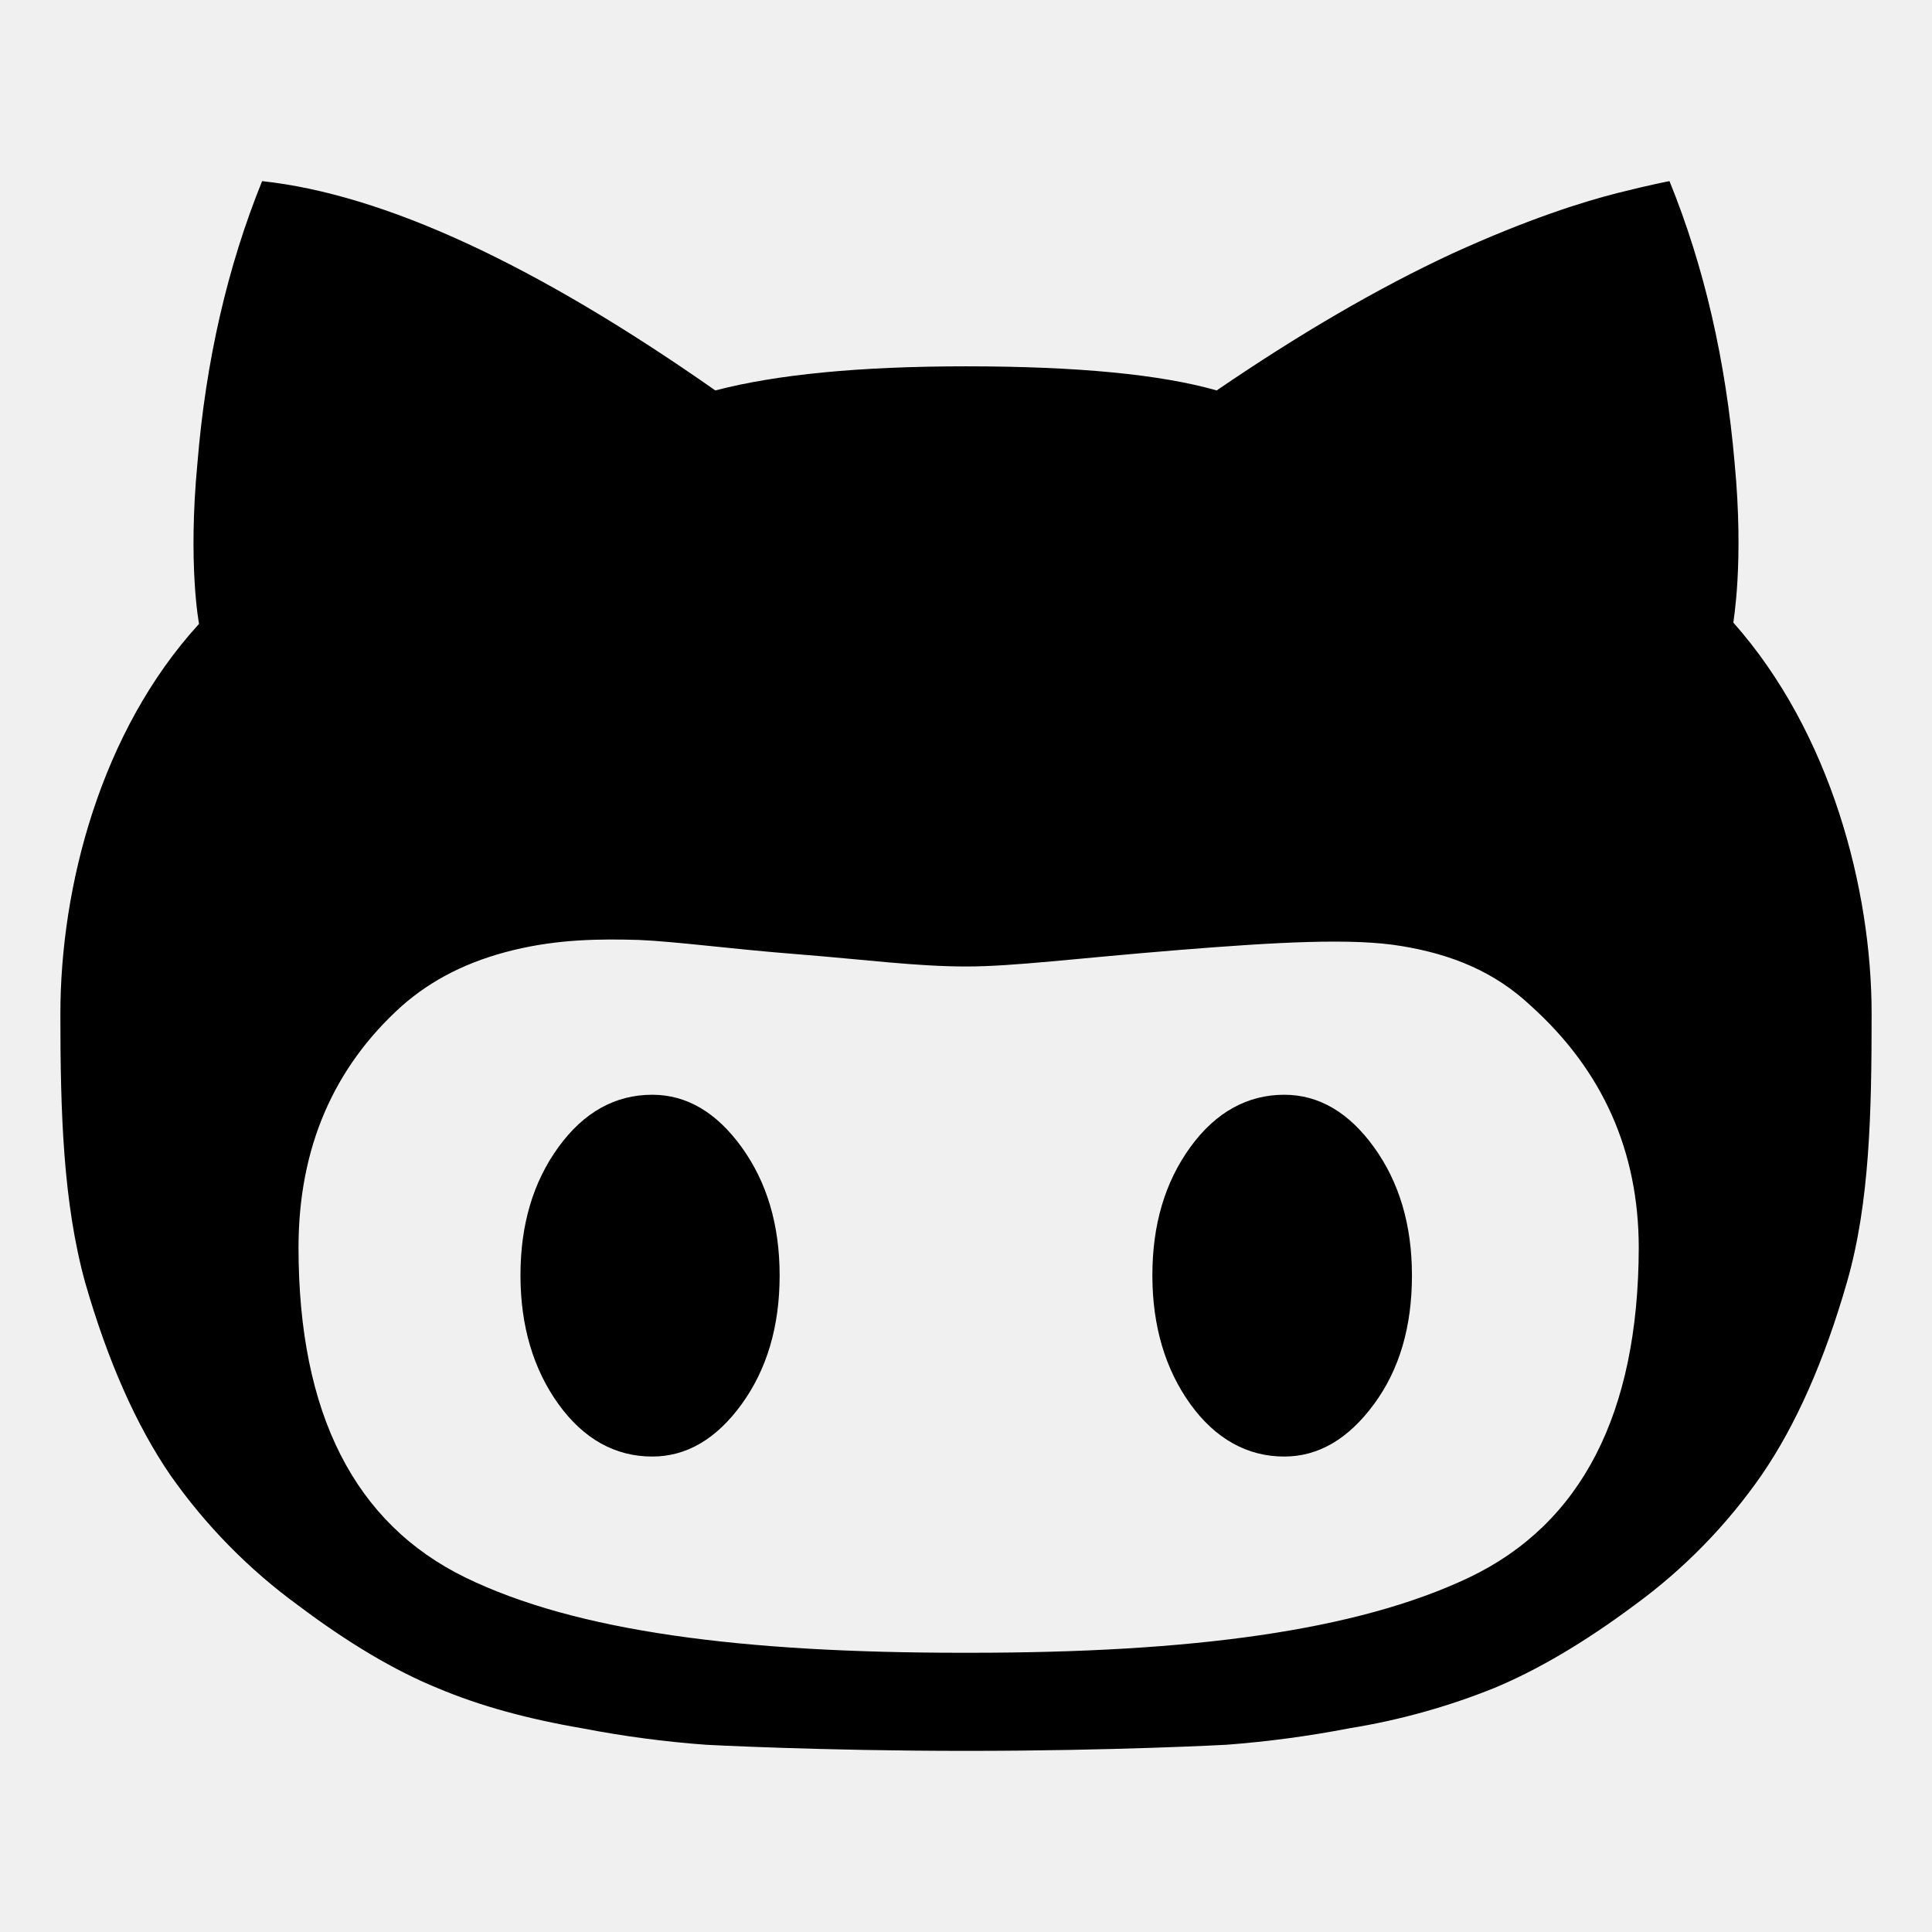
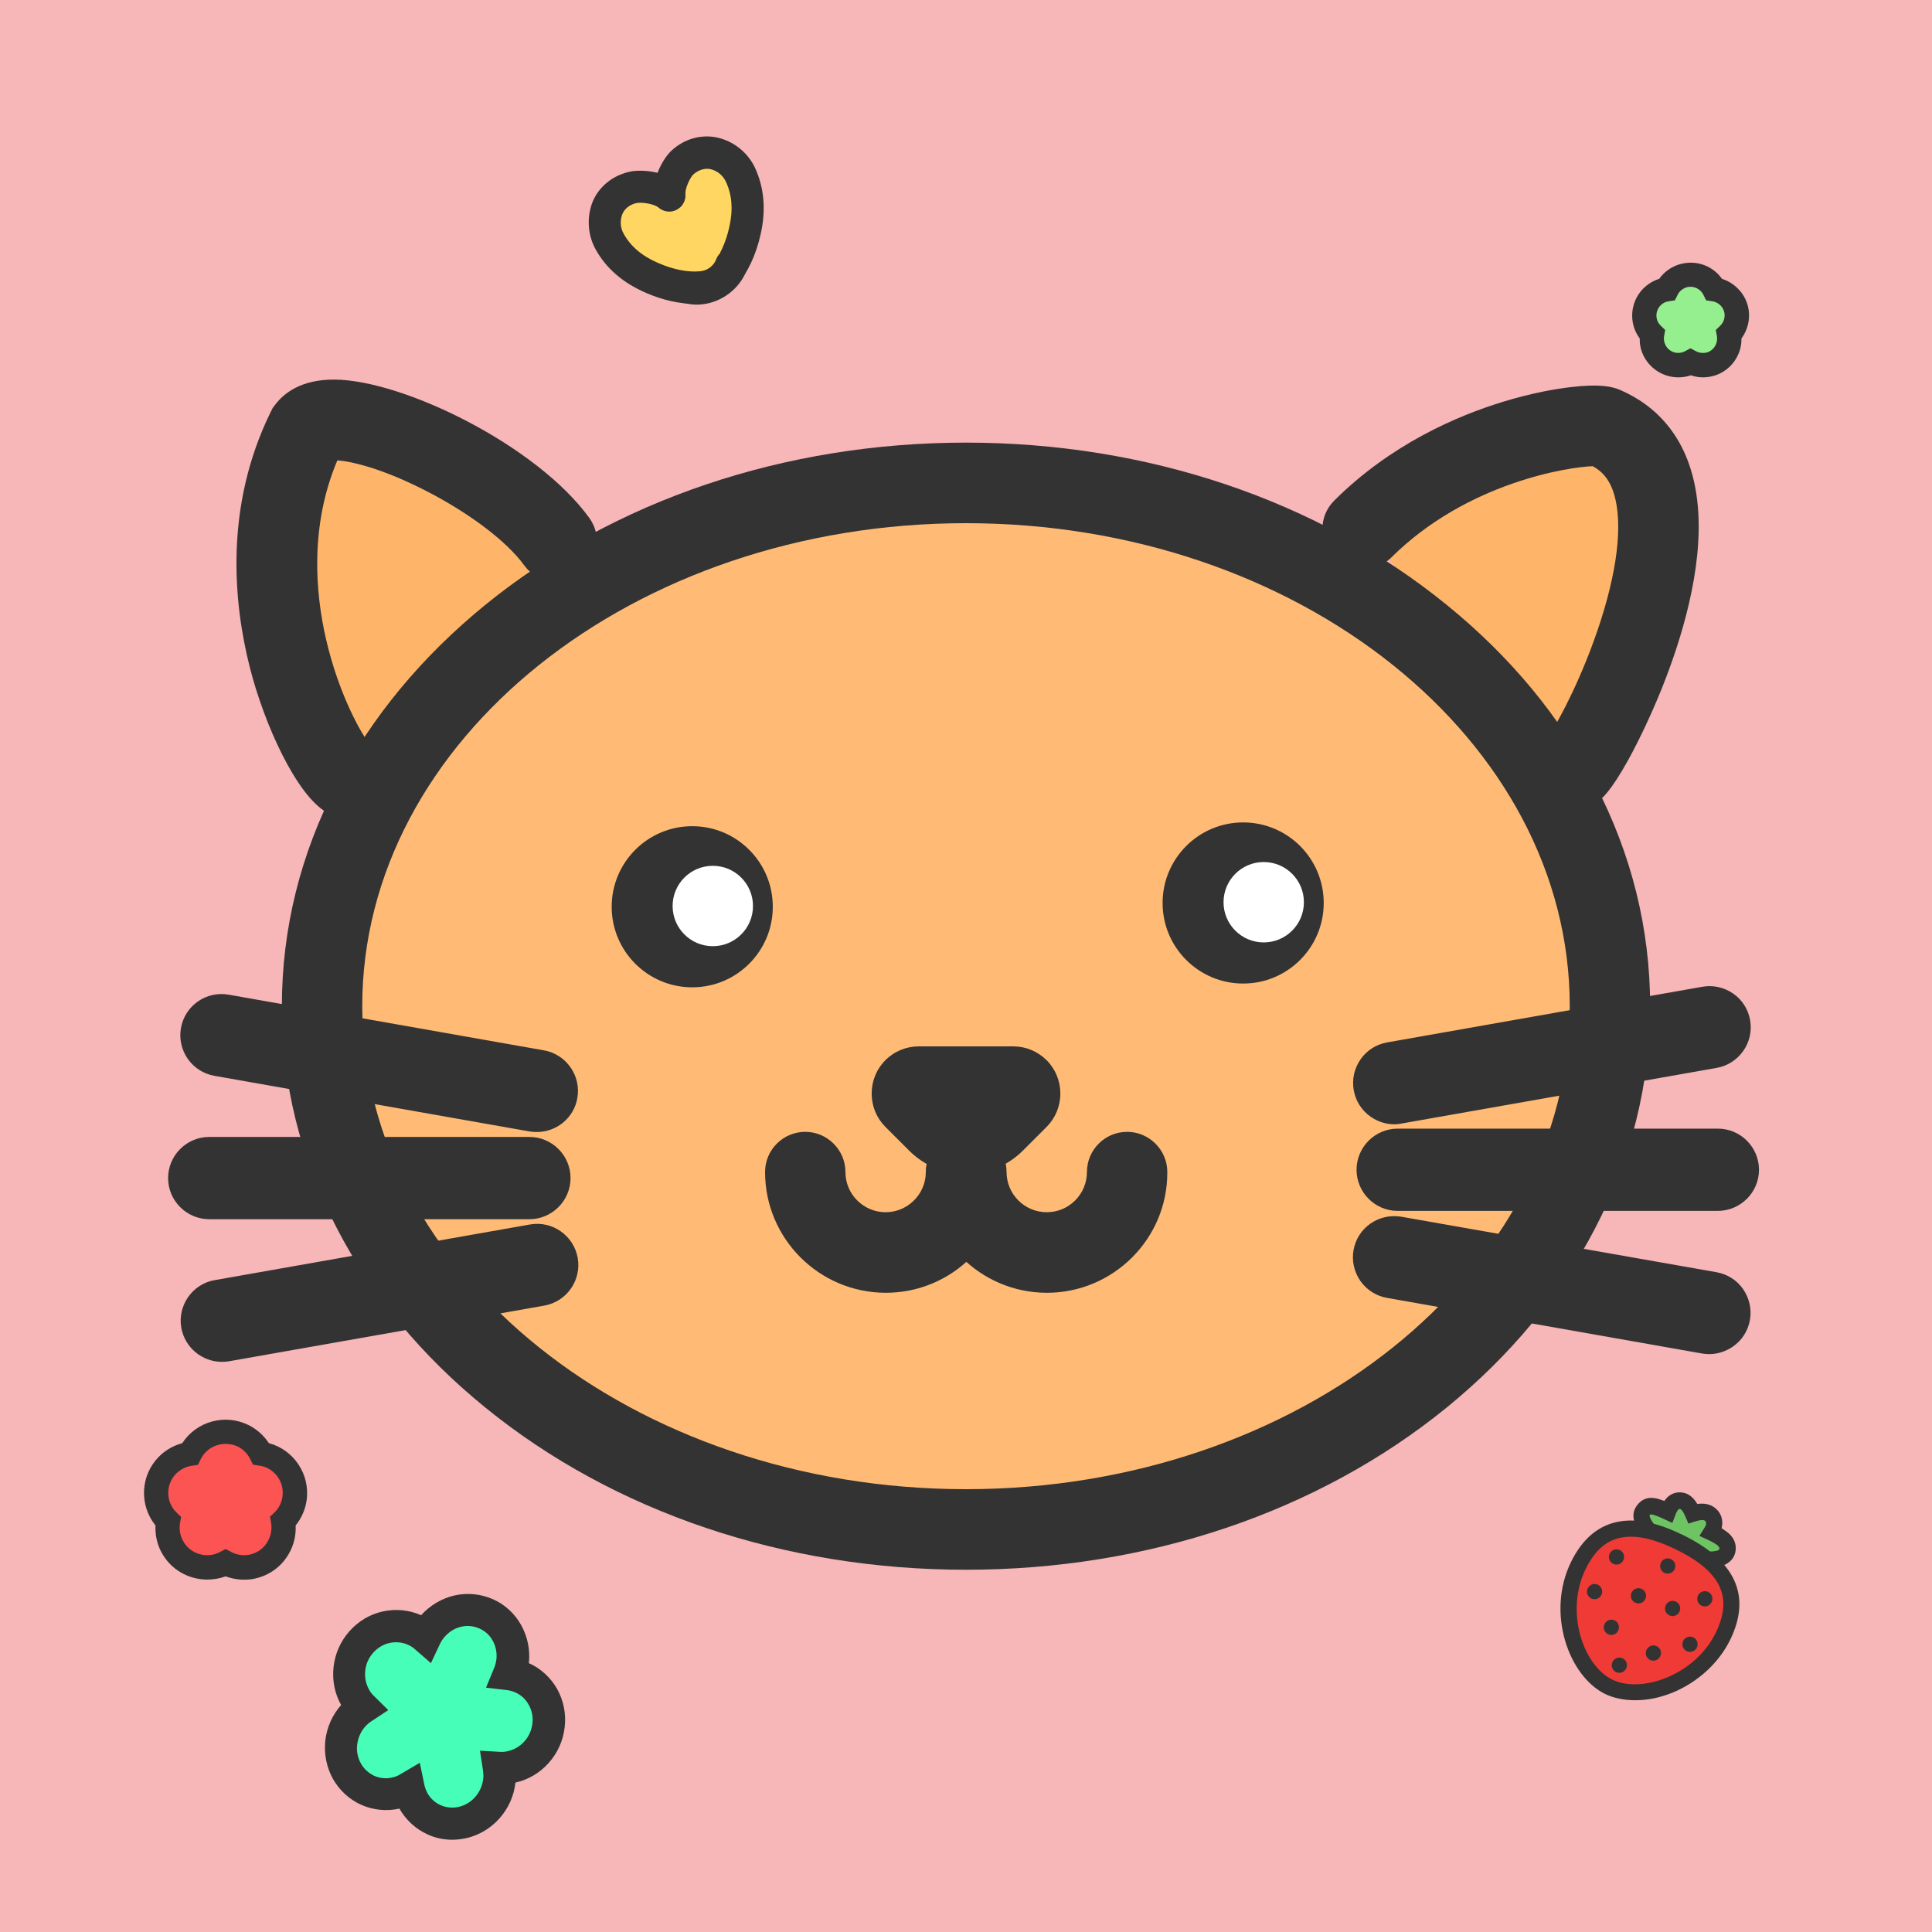
- <svg xmlns="http://www.w3.org/2000/svg" class="ionicon" viewBox="0 0 512 512">
-   <path d="M172.86 290.12c-9.75 0-18.11 4.56-24.86 13.87s-10.07 20.58-10.07 34 3.43 24.91 10.07 34.12S163 386 172.86 386c9.1 0 17-4.66 23.68-13.87s10.07-20.58 10.07-34.12-3.43-24.81-10.07-34-14.54-13.89-23.68-13.89zM340.32 290.12c-9.64 0-18.11 4.56-24.86 13.87s-10.07 20.58-10.07 34 3.43 24.91 10.07 34.12S330.57 386 340.32 386c9.11 0 17-4.66 23.79-13.87s10.07-20.58 10.07-34.12-3.43-24.81-10.07-34-14.57-13.89-23.79-13.89z" />
-   <path d="M459.36 165c-.11 0 2.89-15.49.32-42.47-2.36-27-8-51.78-17.25-74.53 0 0-4.72.87-13.72 3.14S405 58 384.89 67.18c-19.82 9.2-40.71 21.44-62.46 36.29-14.79-4.23-36.86-6.39-66.43-6.39-28.18 0-50.25 2.16-66.43 6.39Q117.9 53.25 69.46 48q-13.81 34.13-17.14 74.75c-2.57 27 .43 42.58.43 42.58C26.71 193.82 16 234.88 16 268.78c0 26.22.75 49.94 6.54 71 6 20.91 13.6 38 22.6 51.14A147.49 147.49 0 0079 425.43c13.39 10.08 25.71 17.34 36.86 21.89 11.25 4.76 24 8.23 38.57 10.72a279.19 279.19 0 0032.68 4.34s30 1.62 69 1.62 68.89-1.62 68.89-1.62a285.25 285.25 0 0032.68-4.38 178.91 178.91 0 0038.46-10.72c11.15-4.66 23.47-11.81 37-21.89a145 145 0 0033.75-34.55c9-13.11 16.6-30.23 22.6-51.14s6.51-44.81 6.51-71.03c0-32.82-10.71-74.42-36.64-103.67zm-70.07 253.07C359.39 432.26 315.46 438 257.18 438h-2.25c-58.29 0-102.22-5.63-131.57-19.93s-44.25-43.45-44.25-87.43c0-26.32 9.21-47.66 27.32-64 7.93-7 17.57-11.92 29.57-14.84s22.93-3 33.21-2.71c10.08.43 24.22 2.38 42.11 3.79s31.39 3.25 44.79 3.25c12.53 0 29.14-2.17 55.82-4.33s46.61-3.25 59.46-1.09c13.18 2.17 24.65 6.72 34.4 15.93q28.44 25.67 28.5 64c-.11 43.98-15.22 73.24-45 87.43z" />
+ <svg xmlns="http://www.w3.org/2000/svg" t="1734000426186" class="icon" viewBox="0 0 1024 1024" version="1.1" p-id="2307" width="200" height="200">
+   <path d="M0 0h1024v1024H0z" fill="#F7B6B7" p-id="2308" />
+   <path d="M295 287.1c-28-38.9-117.9-78.7-132.3-59.6-41.3 83.7 8.6 177.3 21 184.6" fill="#FEB569" p-id="2309" />
+   <path d="M183.7 433.4c-3.6 0-7.3-0.9-10.7-2.9-16-9.3-32.9-46.5-40.6-76.8-8.6-34-13.7-85.1 11.2-135.6l0.9-1.8 1.2-1.6c4.7-6.3 14-13.7 31.8-13.5 36.4 0.3 107.2 35 134.9 73.4 6.9 9.6 4.7 22.9-4.8 29.8-9.6 6.9-22.9 4.7-29.8-4.8-9.4-13-30.1-28.5-54.1-40.5-21.7-10.9-37.5-14.6-44.9-15.1-14.7 34.8-11.6 70.2-6.1 94.3 6.7 29.5 19.1 51.5 23.6 56.5 8.8 6.3 11.5 18.5 5.9 28-4 6.8-11.1 10.6-18.5 10.6z m12.9-38.2z m-2.1-1.6z" fill="#333333" p-id="2310" />
+   <path d="M833.3 408.4c10.8-7.1 85.7-152.6 17-182.1-6.1-3.1-77.4 3.6-128.1 54.1" fill="#FEB569" p-id="2311" />
+   <path d="M833.3 429.8c-6.9 0-13.7-3.4-17.8-9.6-5.9-9-4.1-20.9 3.8-27.8 3.7-4.8 15.6-25.5 25.4-52.6 11.4-31.3 15.5-58 11.5-75.2-2.4-10.5-7.4-15-12-17.5-12 0.3-66.5 8.3-106.9 48.5-8.4 8.3-21.9 8.3-30.2-0.1s-8.3-21.9 0.1-30.2c30-29.9 65.3-45 89.6-52.4 15.4-4.7 27.9-6.8 35.6-7.7 15.8-1.9 22.4-0.3 26.8 1.7 16.8 7.4 37.4 24 40.7 61.6 2.9 33.2-8.9 71.1-19.4 97.1-5.3 13.1-11.5 26.2-17.4 37-9.1 16.4-14 21.1-18 23.7-3.7 2.3-7.8 3.5-11.8 3.5z m-11.7-39.2c-0.1 0-0.1 0 0 0-0.1 0-0.1 0 0 0z" fill="#333333" p-id="2312" />
+   <path d="M170.7 533.3a341.3 277.3 0 1 0 682.6 0 341.3 277.3 0 1 0-682.6 0Z" fill="#FFBB75" p-id="2313" />
+   <path d="M512 832c-96.1 0-186.6-30.5-254.8-86-33.6-27.3-60.1-59.2-78.6-94.9-19.4-37.3-29.2-76.9-29.2-117.8 0-40.9 9.8-80.5 29.2-117.8 18.5-35.6 45-67.5 78.6-94.9 68.3-55.5 158.8-86 254.8-86s186.6 30.5 254.8 86c33.6 27.3 60.1 59.2 78.6 94.9 19.4 37.3 29.2 76.9 29.2 117.8 0 40.9-9.8 80.5-29.2 117.8-18.5 35.6-45 67.5-78.6 94.9-68.2 55.5-158.7 86-254.8 86z m0-554.7c-176.4 0-320 114.8-320 256s143.6 256 320 256 320-114.8 320-256c0-141.1-143.6-256-320-256z" fill="#333333" p-id="2314" />
+   <path d="M366.9 480.6m-42.7 0a42.7 42.7 0 1 0 85.4 0 42.7 42.7 0 1 0-85.4 0Z" fill="#333333" p-id="2315" />
+   <path d="M377.8 480.2m-21.3 0a21.3 21.3 0 1 0 42.6 0 21.3 21.3 0 1 0-42.6 0Z" fill="#FFFFFF" p-id="2316" />
+   <path d="M658.9 478.6m-42.7 0a42.7 42.7 0 1 0 85.4 0 42.7 42.7 0 1 0-85.4 0Z" fill="#333333" p-id="2317" />
+   <path d="M669.8 478.2m-21.3 0a21.3 21.3 0 1 0 42.6 0 21.3 21.3 0 1 0-42.6 0Z" fill="#FFFFFF" p-id="2318" />
+   <path d="M512 622.3c-11.4 0-22.1-4.4-30.2-12.5l-12.5-12.5c-4.7-4.7-7.3-11-7.3-17.7 0-6.7 2.6-13 7.3-17.7 4.7-4.7 11-7.3 17.7-7.3h50c6.7 0 12.9 2.6 17.7 7.3 4.7 4.7 7.3 11 7.3 17.7 0 6.7-2.6 13-7.3 17.7l-12.5 12.5c-8.1 8.1-18.8 12.5-30.2 12.5z" fill="#333333" p-id="2319" />
+   <path d="M469.5 685.2c-35.3 0-64-28.7-64-64 0-11.8 9.6-21.3 21.3-21.3s21.3 9.6 21.3 21.3c0 11.8 9.6 21.3 21.3 21.3s21.3-9.6 21.3-21.3c0-11.8 9.6-21.3 21.3-21.3s21.3 9.6 21.3 21.3c0.2 35.3-28.5 64-63.8 64z" fill="#333333" p-id="2320" />
+   <path d="M554.9 685.2c-35.3 0-64-28.7-64-64 0-11.8 9.6-21.3 21.3-21.3s21.3 9.6 21.3 21.3c0 11.8 9.6 21.3 21.3 21.3 11.8 0 21.3-9.6 21.3-21.3 0-11.8 9.6-21.3 21.3-21.3s21.3 9.6 21.3 21.3c0.2 35.3-28.6 64-63.8 64zM280.6 646.2H110.9c-12 0-21.8-9.8-21.8-21.8s9.8-21.8 21.8-21.8h169.7c12 0 21.8 9.8 21.8 21.8s-9.8 21.8-21.8 21.8zM117.6 721.8c-10.4 0-19.6-7.5-21.5-18-2.1-11.8 5.8-23.2 17.6-25.3h0.1L280.9 649c11.9-2.1 23.2 5.9 25.3 17.7 2.1 11.9-5.9 23.2-17.7 25.3l-167.1 29.5c-1.3 0.2-2.5 0.3-3.8 0.3zM284.5 600c-1.2 0-2.5-0.1-3.8-0.3l-167.1-29.5c-5.7-1-10.7-4.2-14.1-9-3.3-4.8-4.6-10.6-3.6-16.3 2.1-11.9 13.4-19.8 25.3-17.7l167.1 29.5c11.8 2.1 19.8 13.4 17.7 25.3-1.8 10.6-11.1 18-21.5 18zM910.4 641.8H740.8c-12 0-21.8-9.8-21.8-21.8s9.8-21.8 21.8-21.8h169.7c12 0 21.8 9.8 21.8 21.8s-9.8 21.8-21.9 21.8zM906 717.7c-1.3 0-2.6-0.1-3.8-0.3l-167.1-29.5c-5.7-1-10.7-4.2-14.1-9-3.3-4.8-4.6-10.6-3.6-16.3 1-5.7 4.2-10.8 9-14.1 4.8-3.3 10.6-4.6 16.4-3.6l167 29.4c5.7 1 10.8 4.2 14.1 9 3.3 4.8 4.6 10.6 3.6 16.3-1 5.7-4.2 10.8-9 14.1-3.8 2.6-8.1 4-12.5 4z m-3.7-1.4z m-167.1-29.4h0.1-0.1z m7.3-41.1c0 0.1 0 0.1 0 0zM739 595.9c-4.4 0-8.8-1.4-12.5-4-4.8-3.3-8-8.4-9-14.1-1-5.8 0.3-11.5 3.6-16.3 3.3-4.8 8.4-8 14.1-9L902.3 523c5.7-1 11.5 0.3 16.3 3.6 4.8 3.3 8 8.4 9 14.1 2.1 11.9-5.9 23.2-17.7 25.3l-167.1 29.5c-1.3 0.3-2.6 0.4-3.8 0.4z m3.7-1.3c-0.1 0 0 0 0 0z" fill="#333333" p-id="2321" />
+   <path d="M354.808 103.655c-0.405-6.303 3.604-14.294 6.667-17.314 4.84-4.598 11.756-6.663 18.032-4.698 5.693 1.7 10.284 5.646 12.74 10.905 4.136 8.779 5.016 18.656 2.506 29.81-2.16 9.856-5.946 17.845-11.222 24.013-4.654 5.402-12.105 7.739-18.961 5.957" fill="#FFD661" p-id="2322" />
+   <path d="M369.335 161.46a28.543 28.543 0 0 1-6.984-0.93c-4.571-1.263-7.29-5.938-6.028-10.51 1.262-4.57 5.938-7.29 10.509-6.027 3.675 1.045 7.735-0.238 10.262-3.209 4.344-5.131 7.512-11.908 9.416-20.286 2.121-9.273 1.524-17.274-1.839-24.315-1.454-3.075-4.2-5.38-7.517-6.383-3.183-0.96-6.886 0.142-9.729 2.713-1.51 1.442-4.374 7.054-4.169 10.541 0.26 4.694-3.287 8.746-7.981 9.005-4.694 0.26-8.746-3.288-9.005-7.982-0.514-8.717 4.46-19.22 9.344-23.952 7.148-6.897 17.28-9.479 26.424-6.73a29.298 29.298 0 0 1 18.05 15.381c4.956 10.607 5.986 22.54 3.043 35.487-2.51 11.155-6.912 20.356-13.073 27.648-5.275 6.167-12.897 9.49-20.723 9.55z" fill="#333333" p-id="2323" />
+   <path d="M354.72 103.7c-4.863-4.256-14.217-5.214-18.639-4.42-6.565 1.213-12.3 5.594-14.4 11.827-1.881 5.56-1.388 11.593 1.334 16.716 4.671 8.506 12.19 15.113 22.69 19.64 9.198 3.955 17.886 5.588 25.976 4.946 7.107-0.591 13.377-5.245 15.966-11.839" fill="#FFD661" p-id="2324" />
+   <path d="M368.348 161.065c-8.319-0.026-17.054-1.972-25.984-5.84-12.25-5.318-21.253-13.077-26.832-23.365-3.855-7.126-4.547-15.753-1.923-23.599 3.152-9.013 11.152-15.559 20.977-17.422 6.298-1.077 18.471 0.128 25.674 6.334 3.601 3.104 3.955 8.423 0.852 12.024-3.104 3.602-8.423 3.955-12.024 0.852-2.252-1.996-8.788-2.93-11.468-2.462-3.707 0.654-6.819 3.137-7.913 6.276-1.138 3.274-0.887 6.85 0.745 9.834 3.72 6.859 9.841 12.045 18.59 15.78 7.898 3.383 15.288 4.893 21.947 4.305 3.89-0.297 7.314-2.828 8.628-6.416 1.666-4.44 6.613-6.624 11.054-4.958 4.44 1.665 6.624 6.613 4.958 11.053-3.728 9.644-12.8 16.51-23.258 17.35-1.25 0.189-2.682 0.244-4.023 0.254z" fill="#333333" p-id="2325" />
+   <path d="M257.7 855.3c4.8 2.2 8.6 5.7 11 10.1 2.5 4.5 3.6 9.8 3 15.1-0.3 2.4-0.9 4.7-1.8 6.9 2.3 0.3 4.6 0.9 6.8 1.9 4.7 2.1 8.5 5.7 11 10.1 2.5 4.4 3.6 9.6 3 15-0.6 5.5-2.9 10.4-6.3 14.2-3.5 3.9-8.1 6.7-13.2 7.9-2.2 0.5-4.5 0.7-6.8 0.6 0.3 2.2 0.4 4.5 0.1 6.8-0.6 5.3-2.9 10.3-6.4 14.3-3.4 3.8-7.9 6.6-13.2 7.8-5.2 1.2-10.4 0.6-14.9-1.4-4.6-2.1-8.5-5.6-11.1-10.1-1.2-2.1-2.1-4.4-2.6-6.8-2.1 1.2-4.4 2.1-6.8 2.6-5.1 1.1-10.3 0.6-14.9-1.5-4.5-2-8.4-5.4-11-10.1-2.6-4.7-3.6-10-3-15 0.6-5.2 2.8-10.3 6.3-14.3 1.5-1.7 3.3-3.2 5.2-4.5-1.6-1.6-3-3.4-4.1-5.4-2.6-4.6-3.6-9.9-3-15.1 0.6-5.1 2.7-10.1 6.3-14.2 3.6-4.1 8.3-6.7 13.2-7.8 5-1.1 10.2-0.7 14.9 1.4 2.2 1 4.2 2.3 5.9 3.8 1-2.1 2.3-4.1 3.9-5.9 3.5-4 8.2-6.7 13.2-7.8 5.3-1.1 10.5-0.7 15.3 1.4z" fill="#46FEB8" p-id="2326" />
+   <path d="M239.7 975.1c-4.5 0-8.9-0.9-13-2.8-6.3-2.8-11.6-7.7-15-13.7-6.8 1.5-13.9 0.8-20.2-2-6.3-2.8-11.5-7.6-15-13.7-3.4-6.1-4.8-13.1-4.1-20.2 0.8-7.1 3.7-13.7 8.4-19-3.4-6.1-4.8-13.1-4-20.2 0.8-7.1 3.7-13.6 8.4-18.9 4.7-5.3 10.8-9 17.7-10.5 6.8-1.5 14-0.8 20.3 2 4.7-5.2 11-9 17.8-10.5 6.8-1.5 13.8-0.8 20.2 2 6.4 2.8 11.6 7.6 15 13.7 3.4 6.1 4.9 13.2 4.1 20.2 6.3 2.8 11.6 7.7 15 13.7 3.4 6.1 4.8 13.1 4 20.2-0.8 7.1-3.7 13.6-8.4 18.9-4.8 5.4-10.9 9-17.7 10.5-0.8 7.1-3.7 13.6-8.5 19-4.7 5.3-10.8 8.9-17.7 10.5-2.5 0.5-4.9 0.8-7.3 0.8z m-17.2-40.8l2.4 11.6c0.3 1.5 0.9 3 1.6 4.4 1.6 2.9 4.1 5.2 7.1 6.5 3 1.3 6.3 1.6 9.5 0.9 3.3-0.8 6.3-2.5 8.7-5.2 2.4-2.7 3.9-6.1 4.3-9.6 0.2-1.5 0.1-3-0.1-4.6l-1.6-10.4 10.5 0.6c1.5 0.1 3 0 4.4-0.4 3.3-0.7 6.4-2.6 8.7-5.2 2.4-2.7 3.8-6 4.2-9.5 0.4-3.5-0.3-6.9-2-9.9-1.6-2.9-4.1-5.2-7.1-6.5-1.4-0.6-2.8-1-4.3-1.2l-11.2-1.3 4.3-10.4c0.6-1.5 1-3 1.2-4.6 0.4-3.4-0.3-7-2-10-1.6-2.9-4.1-5.1-7.1-6.4-3-1.3-6.3-1.7-9.5-0.9-3.3 0.7-6.4 2.6-8.7 5.2-1.1 1.2-1.9 2.5-2.6 3.9l-4.8 10.2-8.5-7.4c-1.1-1-2.4-1.8-3.8-2.4-2.9-1.3-6.3-1.6-9.6-0.9-3.3 0.7-6.3 2.5-8.7 5.2-2.4 2.7-3.9 6-4.2 9.5-0.4 3.5 0.3 7 2 10 0.7 1.3 1.6 2.5 2.7 3.5l7.5 7.4-8.8 5.8c-1.3 0.8-2.4 1.8-3.5 3-2.3 2.6-3.8 6-4.2 9.6-0.4 3.5 0.3 6.9 2 9.9 1.6 2.9 4.1 5.1 7 6.5 3 1.3 6.4 1.7 9.6 0.9 1.5-0.3 3-0.9 4.3-1.7l10.3-6.1z" fill="#333333" p-id="2327" />
+   <path d="M896 192c-6.8 3.6-15.3 1-18.9-5.9-1.4-2.7-1.9-5.8-1.4-8.9-5.5-5.4-5.6-14.2-0.3-19.8 2.1-2.2 5-3.6 8-4.1 3.4-6.9 11.8-9.8 18.7-6.4 2.8 1.4 5 3.6 6.4 6.4 7.6 1.1 12.9 8.2 11.8 15.8-0.4 3-1.9 5.9-4.1 8 1.3 7.6-3.8 14.8-11.4 16.1-3 0.7-6.1 0.2-8.8-1.2z" fill="#95EF8F" p-id="2328" />
+   <path d="M889.5 200c-7.3 0-14.4-4-18.1-10.9-1.6-3-2.4-6.3-2.3-9.7-5.9-7.9-5.3-19.1 1.8-26.4 2.4-2.4 5.3-4.2 8.5-5.2 2.5-3.5 6-6.1 10.1-7.5 5.2-1.7 10.7-1.4 15.6 1 3 1.5 5.6 3.7 7.6 6.5 4.1 1.3 7.6 3.8 10.3 7.3 3.3 4.4 4.6 9.7 3.8 15.1-0.5 3.3-1.8 6.5-3.8 9.2 0.1 4.3-1.2 8.4-3.7 12-3.1 4.4-7.8 7.4-13.2 8.3-3.3 0.6-6.8 0.3-9.9-0.8-2.3 0.8-4.5 1.1-6.7 1.1z m6.5-48c-0.8 0-1.6 0.1-2.4 0.4-1.9 0.7-3.5 2-4.4 3.8l-1.5 3-3.3 0.5c-1.6 0.2-3.2 1-4.3 2.2-2.9 3-2.9 7.8 0.1 10.7l2.4 2.3-0.6 3.3c-0.3 1.6 0 3.3 0.8 4.8 1.9 3.7 6.5 5.1 10.2 3.2l3-1.6 3 1.6c1.5 0.8 3.2 1 4.8 0.8 2-0.3 3.7-1.4 4.9-3.1 1.2-1.7 1.6-3.7 1.3-5.7l-0.6-3.3 2.4-2.3c1.2-1.2 2-2.7 2.2-4.3 0.3-2-0.2-4-1.4-5.6s-3-2.7-5-3l-3.3-0.5-1.5-3c-0.7-1.5-2-2.7-3.4-3.4-1.1-0.5-2.2-0.8-3.4-0.8z" fill="#333333" p-id="2329" />
+   <path d="M900.15 801.54c3.751-0.618 5.82 0.613 6.951 1.944 0.905 1.109 1.5 2.4 1.427 4.145 0.009 0.894-0.337 2.061-0.951 3.319-0.175 0.36-0.395 0.809-0.704 1.214 1.618 0.789 2.966 1.447 4.001 2.063 1.35 0.881 2.341 1.587 2.975 2.341 1.537 1.64 1.866 3.246 1.789 4.544-0.162 1.701-0.861 3.363-3.086 4.503-0.846 0.366-2.05 0.781-3.702 0.976-2.234 0.246-5.767 0.191-10.334-0.256l-20.672-10.083c-2.896-3.415-4.891-6.168-6.073-8.08-0.728-1.245-1.23-2.269-1.416-3.027-0.232-0.892-0.329-1.607-0.246-2.234 0.085-0.403 0.171-0.807 0.3-1.3 0.132-0.27 0.219-0.449 0.441-0.675 1.587-2.341 3.104-2.714 5.612-2.381 0.807 0.171 1.927 0.384 3.229 0.907 1.212 0.48 2.694 1.092 4.402 1.924 0.173-0.583 0.436-1.122 0.655-1.572 0.57-1.168 1.188-1.98 1.675-2.521 1.416-1.535 2.889-1.817 4.187-1.741s3.404 0.548 5.454 4.329c0.41 0.756 0.776 1.602 1.188 2.582 1.068-0.592 2.05-0.781 2.898-0.923z" fill="#6EC363" p-id="2330" />
+   <path d="M905.852 830.912c-2.236 0.022-4.831-0.131-7.786-0.46l-0.761-0.037L875.104 819.587l-0.544-0.71c-2.942-3.549-5.207-6.434-6.48-8.612-0.864-1.423-1.504-2.847-1.918-4.051-0.371-1.293-0.517-2.589-0.351-3.843 0.037-0.761 0.298-1.524 0.559-2.286l0.351-0.719c0.175-0.36 0.441-0.675 0.616-1.035 3.13-4.593 7.065-4.676 9.752-4.255C878.253 794.198 879.599 794.632 881.215 795.197c0.27 0.132 0.673 0.217 0.943 0.348 0.397-0.585 0.75-1.081 1.192-1.532 2.08-2.212 4.665-3.177 7.484-3.026 3.58 0.188 6.552 2.306 8.782 6.175 5.671-0.906 8.913 1.343 10.722 3.338 1.809 1.995 2.594 4.491 2.486 7.221-0.037 0.761-0.164 1.477-0.335 2.284 0.27 0.132 0.539 0.263 0.675 0.441 1.53 0.969 2.837 1.94 3.876 3.003 2.124 2.26 3.089 4.844 2.938 7.663-0.188 3.58-2.128 6.416-5.511 8.105-1.469 0.73-3.119 1.149-5.129 1.392-1.026 0.278-2.144 0.289-3.485 0.303z m-6.215-8.928c4.79 0.445 7.383 0.374 8.679 0.227 1.296-0.147 1.964-0.377 2.232-0.469 0.756-0.41 0.754-0.634 0.796-0.947-0.002-0.224 0.083-0.627-0.684-1.335-0.182-0.311-0.813-0.842-2.028-1.545-0.945-0.572-2.113-1.142-3.551-1.843l-4.358-2.014 2.554-4.095c0.132-0.27 0.397-0.585 0.528-0.855 0.395-0.809 0.524-1.302 0.476-1.659 0.039-0.537-0.143-0.848-0.325-1.16-0.226-0.221-0.769-0.932-3.091-0.506-0.625 0.14-1.383 0.327-2.275 0.559l-3.7 1.199-1.511-3.518c-0.366-0.846-0.686-1.559-1.05-2.181-0.41-0.756-1.228-2.045-1.988-2.082-0.224 0.002-0.447 0.004-0.89 0.456-0.178 0.136-0.487 0.541-0.925 1.44-0.175 0.36-0.351 0.719-0.48 1.212l-1.657 4.31-4.178-1.927c-1.618-0.789-3.01-1.357-4.042-1.749-1.302-0.524-2.109-0.695-2.422-0.736-0.537-0.039-0.851-0.081-0.94-0.125-0.044 0.09-0.221 0.226-0.53 0.631 0.002 0.224 0.048 0.357 0.14 0.625 0.046 0.134 0.276 0.802 0.914 2.004 0.682 1.111 2.179 3.288 5.121 6.837l19.188 9.247z" fill="#333333" p-id="2331" />
+   <path d="M852.672 894.094c17.706 8.636 48.636-2.313 60.604-26.85 11.968-24.537-1.955-39.561-23.167-49.907S848.487 805.27 836.519 829.807s-1.553 55.651 16.153 64.287z" fill="#EF3A35" p-id="2332" />
+   <path d="M866.472 901.159c-5.77-0.033-11.147-1.098-15.731-3.333-19.054-9.293-31.413-42.58-18.087-69.903 6.181-12.673 15.098-20.006 26.576-21.64 9.244-1.388 19.957 1.055 32.72 7.28 27.952 13.633 36.411 32.334 25.101 55.523-5.962 12.224-17.042 22.396-30.315 27.938-6.815 2.795-13.733 4.205-20.264 4.136z m-11.915-10.929C870.017 897.769 898.452 887.829 909.411 865.359c9.206-18.875 2.721-32.496-21.187-44.157-11.145-5.436-20.245-7.538-27.792-6.434C851.857 815.926 845.338 821.536 840.384 831.692c-10.959 22.47-1.376 50.954 14.173 58.537z" fill="#333333" p-id="2333" />
+   <path d="M883.928 830.01m-3.595-1.753a4 4 0 1 0 7.19 3.507 4 4 0 1 0-7.19-3.507Z" fill="#333333" p-id="2334" />
+   <path d="M856.779 825.224m-3.595-1.753a4 4 0 1 0 7.19 3.507 4 4 0 1 0-7.19-3.507Z" fill="#333333" p-id="2335" />
+   <path d="M903.599 847.393m-3.595-1.753a4 4 0 1 0 7.19 3.507 4 4 0 1 0-7.19-3.507Z" fill="#333333" p-id="2336" />
+   <path d="M886.521 852.525m-3.595-1.753a4 4 0 1 0 7.19 3.507 4 4 0 1 0-7.19-3.507Z" fill="#333333" p-id="2337" />
+   <path d="M868.431 845.816m-3.595-1.753a4 4 0 1 0 7.19 3.507 4 4 0 1 0-7.19-3.507Z" fill="#333333" p-id="2338" />
+   <path d="M858.284 882.59m-3.595-1.753a4 4 0 1 0 7.19 3.507 4 4 0 1 0-7.19-3.507Z" fill="#333333" p-id="2339" />
+   <path d="M854.06 862.506m-3.595-1.753a4 4 0 1 0 7.19 3.507 4 4 0 1 0-7.19-3.507Z" fill="#333333" p-id="2340" />
+   <path d="M876.333 876.15m-3.595-1.753a4 4 0 1 0 7.19 3.507 4 4 0 1 0-7.19-3.507Z" fill="#333333" p-id="2341" />
+   <path d="M895.742 871.487m-3.595-1.753a4 4 0 1 0 7.19 3.507 4 4 0 1 0-7.19-3.507Z" fill="#333333" p-id="2342" />
+   <path d="M845.153 843.586m-3.595-1.753a4 4 0 1 0 7.19 3.507 4 4 0 1 0-7.19-3.507Z" fill="#333333" p-id="2343" />
+   <path d="M119.5 828.4c-10.3 5.4-22.9 1.4-28.3-8.8-2.1-4.1-2.9-8.8-2.1-13.3-8.3-8.1-8.5-21.4-0.4-29.7 3.2-3.3 7.4-5.5 12-6.1 5.1-10.4 17.7-14.7 28.1-9.5 4.1 2 7.5 5.4 9.5 9.5 11.5 1.7 19.4 12.3 17.7 23.8-0.7 4.6-2.8 8.8-6.1 12 2 11.4-5.7 22.3-17.1 24.2-4.6 0.8-9.2 0.1-13.3-2.1z" fill="#FC5353" p-id="2344" />
+   <path d="M109.8 837.2c-9.9 0-19.4-5.3-24.3-14.6-2.3-4.3-3.3-9.2-3.1-14.1-8.6-10.6-8.1-26.3 1.7-36.3 3.4-3.5 7.8-6 12.5-7.3 7.5-11.5 22.5-15.8 35.1-9.6 4.4 2.2 8.1 5.5 10.8 9.6 13.2 3.5 22 16.5 20 30.4-0.7 4.8-2.7 9.4-5.8 13.2 0.3 6.1-1.4 12.1-5 17.2-4.2 6-10.5 9.9-17.7 11.2-4.8 0.8-9.8 0.3-14.4-1.4-3.3 1.2-6.6 1.7-9.8 1.7z m9.7-71.9c-5.4 0-10.6 3-13.1 8.1l-1.5 3-3.3 0.5c-3.2 0.5-6.1 2-8.3 4.2-5.6 5.8-5.5 15 0.3 20.6L96 804l-0.6 3.3c-0.5 3.1 0 6.4 1.5 9.2 3.7 7.1 12.6 9.9 19.7 6.1l3-1.6 3 1.6c2.8 1.5 6.1 2 9.2 1.5 3.8-0.7 7.2-2.8 9.4-6s3.1-7 2.5-10.9l-0.6-3.3 2.4-2.3c2.3-2.2 3.8-5.2 4.2-8.3 1.2-8-4.4-15.4-12.3-16.5l-3.3-0.5-1.5-3c-1.4-2.9-3.8-5.2-6.6-6.6-2.1-1-4.3-1.4-6.5-1.4z" fill="#333333" p-id="2345" />
</svg>
